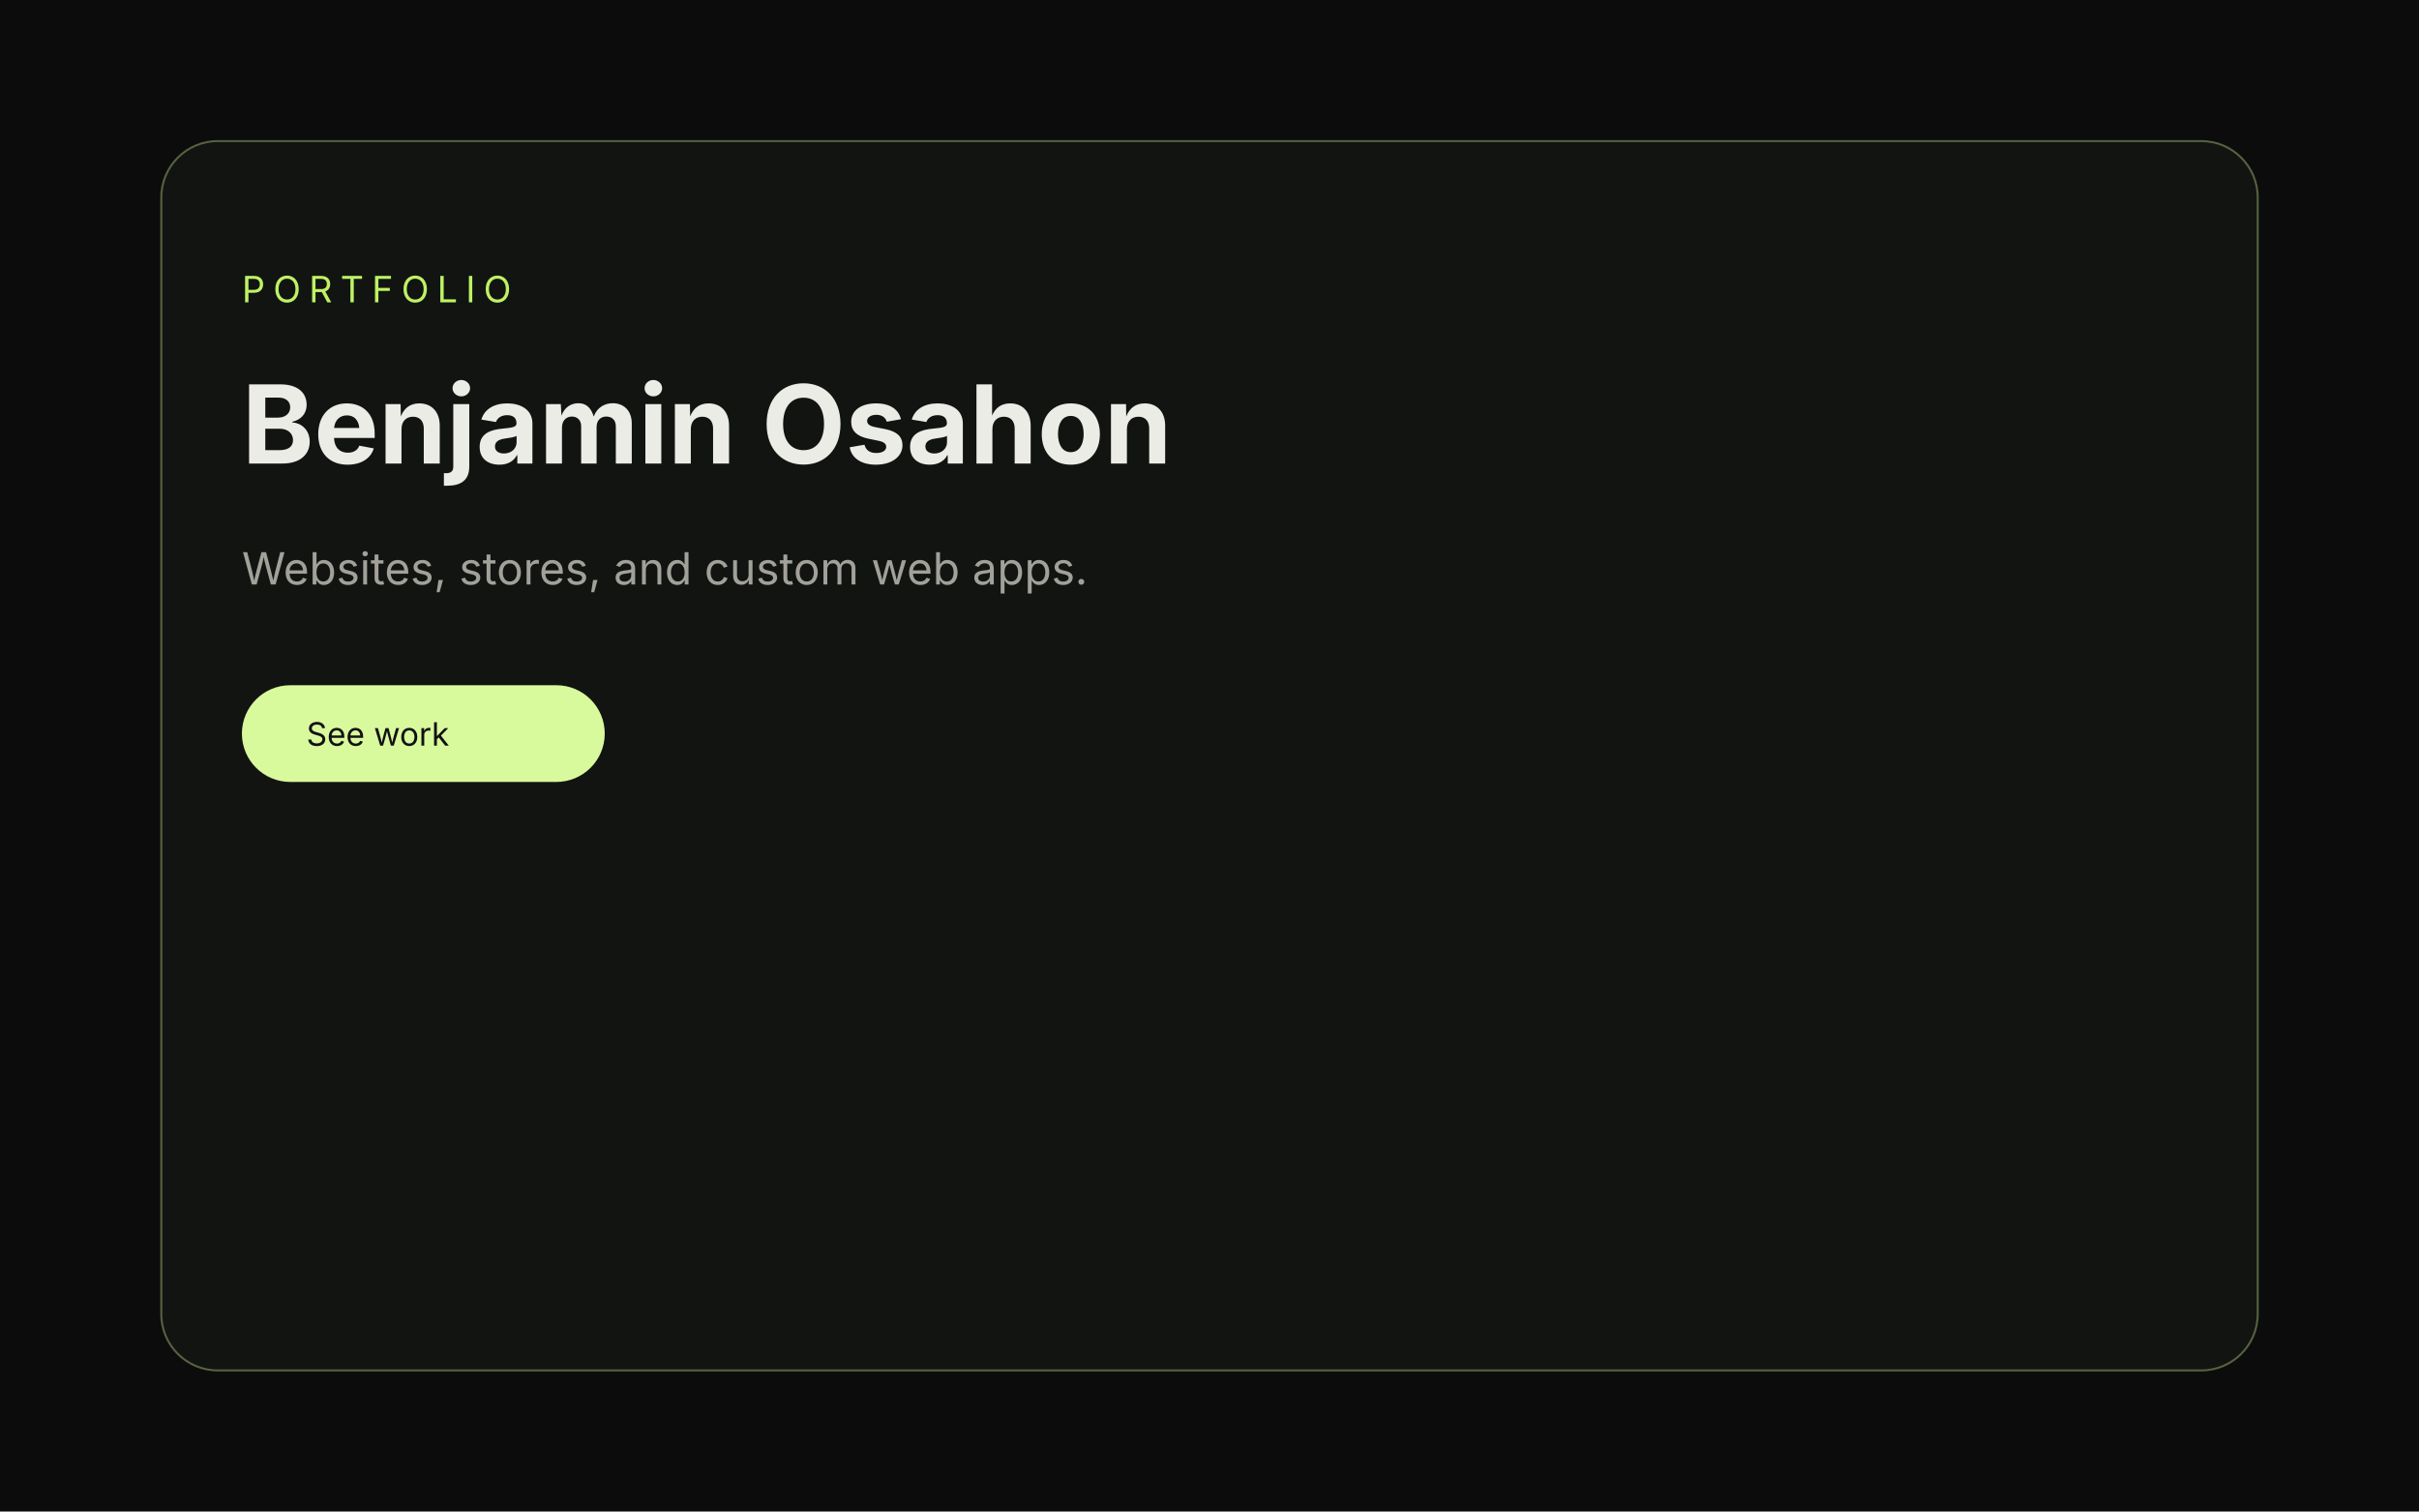
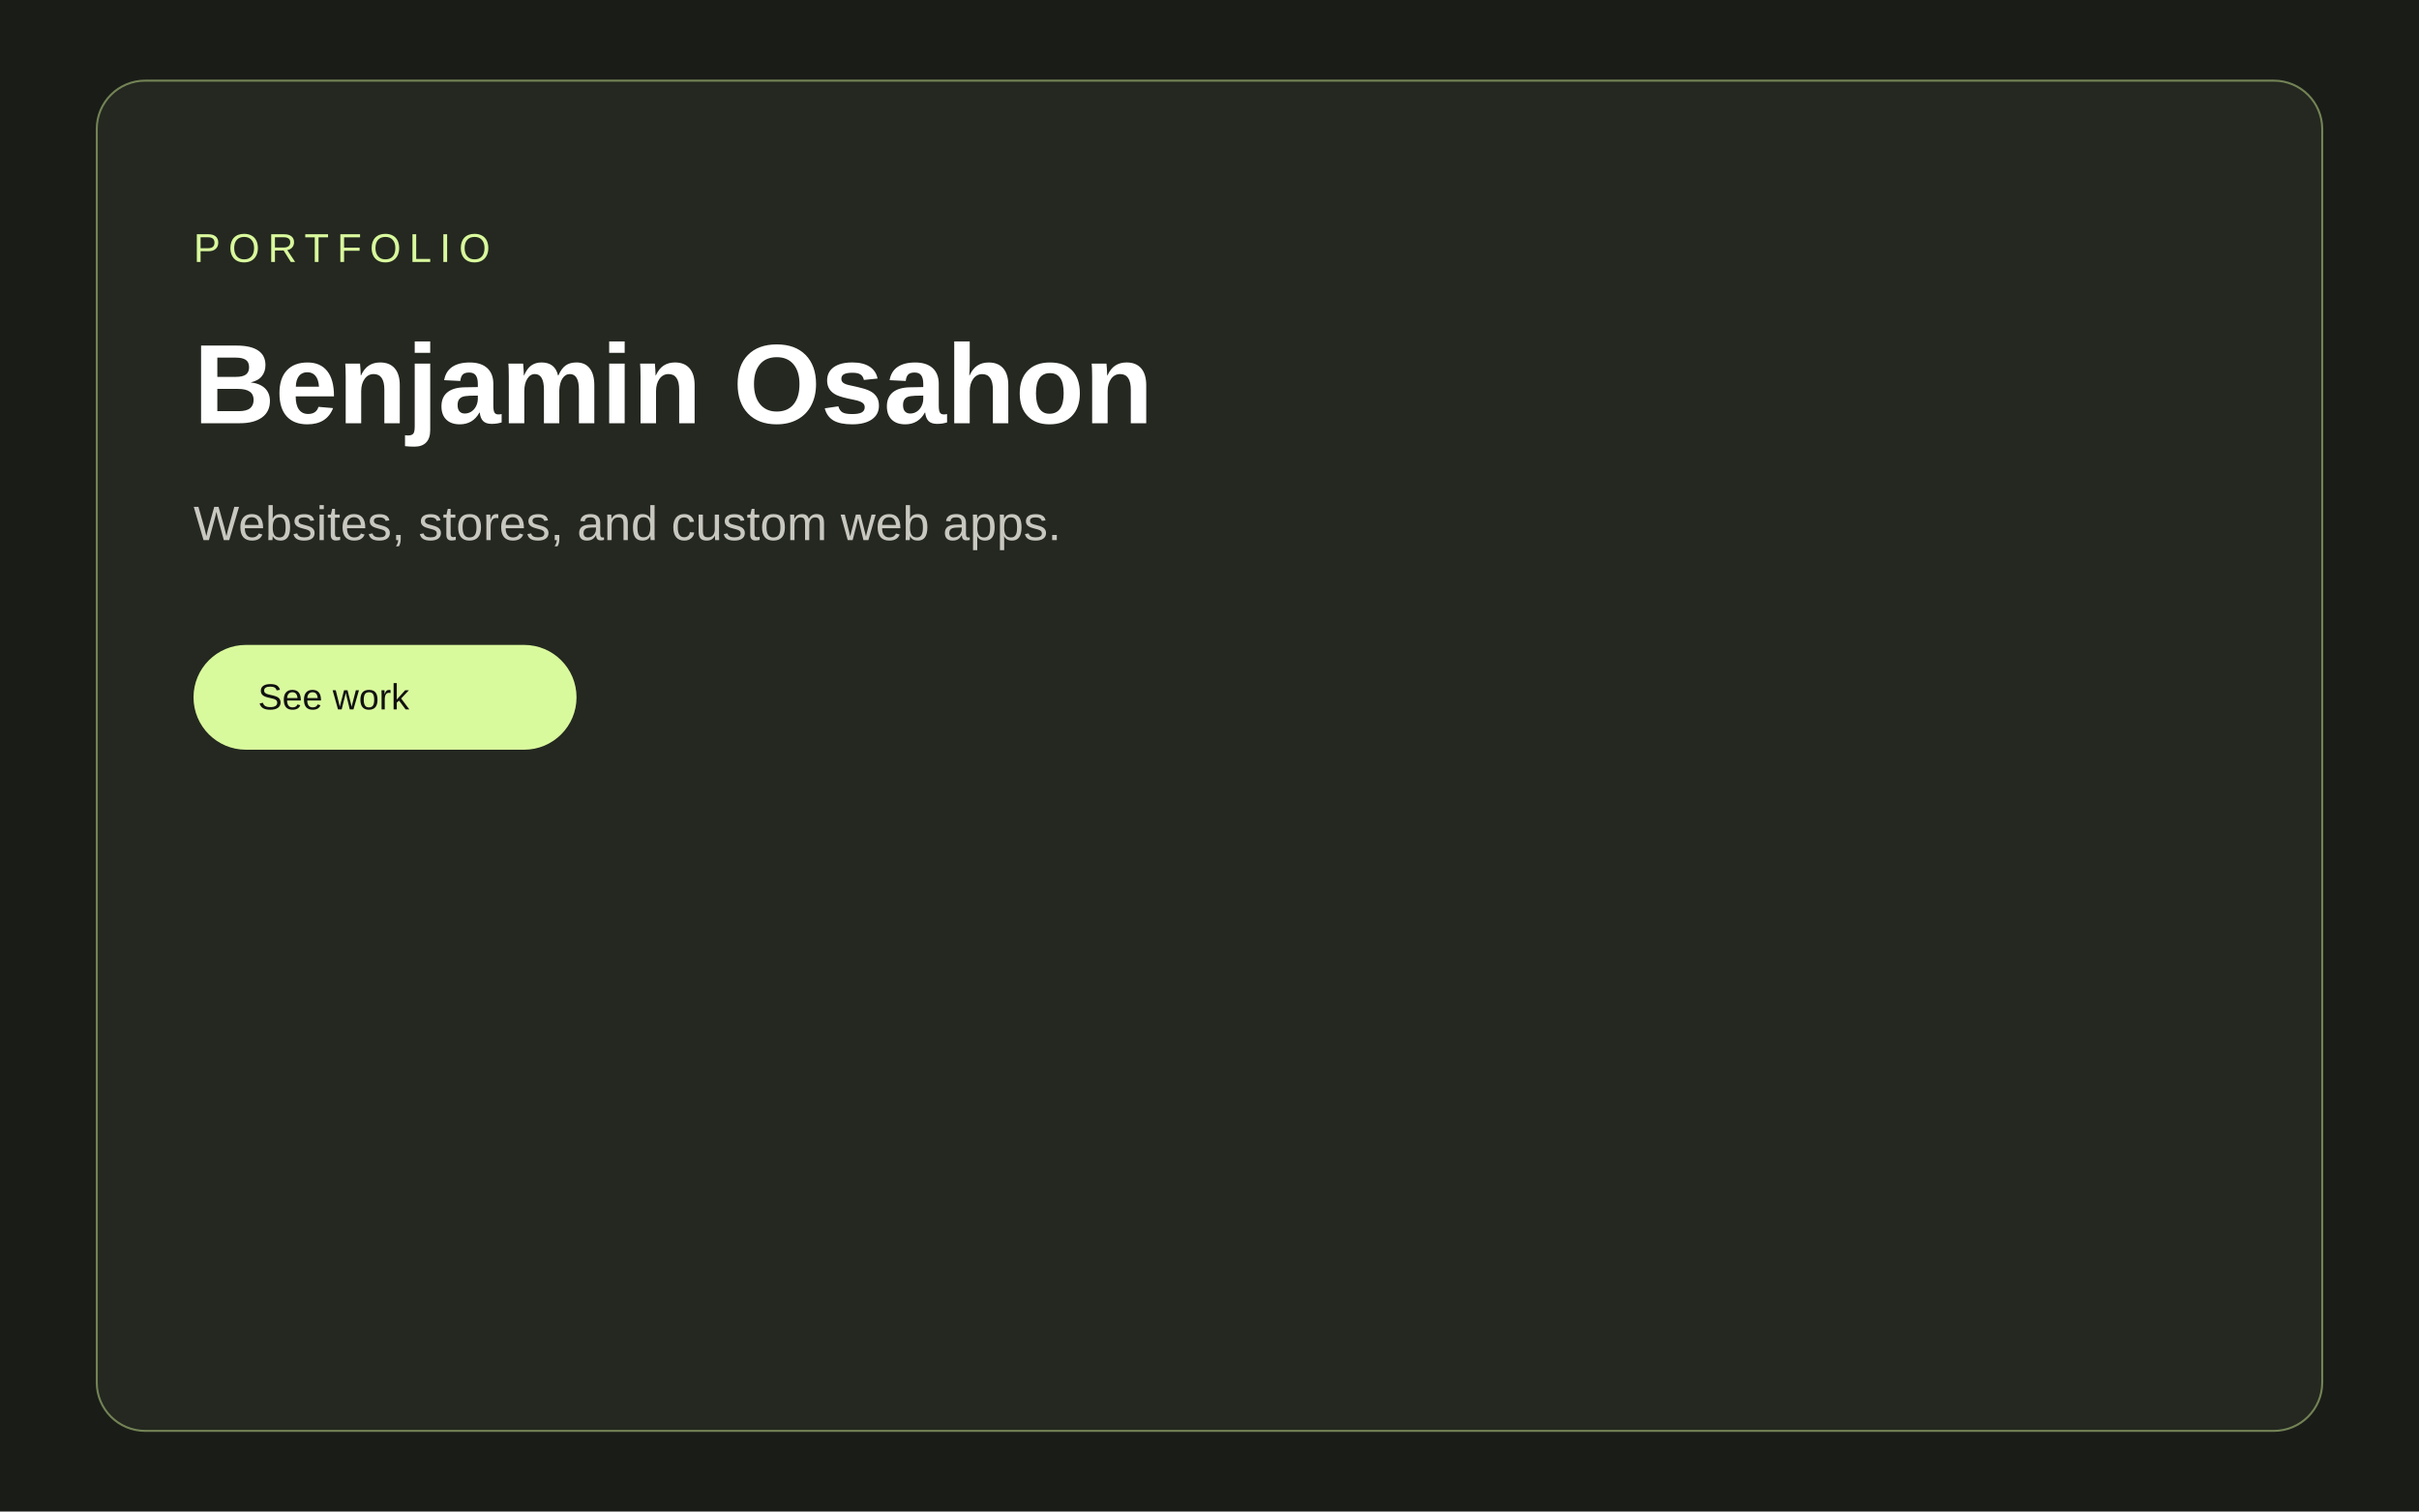
<svg xmlns="http://www.w3.org/2000/svg" width="1200" height="750" viewBox="0 0 1200 750">
-   <rect width="1200" height="750" fill="#0b0c0b" />
-   <rect x="80" y="70" width="1040" height="610" rx="28" fill="#121412" stroke="#d9f99d" stroke-opacity=".35" />
-   <text x="120" y="150" fill="#bef264" font-family="Inter,Arial" font-size="18" letter-spacing="4">PORTFOLIO</text>
-   <text x="120" y="230" fill="#ecece6" font-family="Inter,Arial" font-size="54" font-weight="700">Benjamin Osahon</text>
-   <text x="120" y="290" fill="#a1a19a" font-family="Inter,Arial" font-size="22">Websites, stores, and custom web apps.</text>
-   <rect x="120" y="340" width="180" height="48" rx="24" fill="#d9f99d" />
-   <text x="152" y="370" fill="#111" font-family="Inter,Arial" font-size="16">See work</text>
+   <rect width="1200" height="750" fill="#1a1c18" />
+   <rect x="48" y="40" width="1104" height="670" rx="24" fill="#242820" stroke="#d9f99d" stroke-opacity=".45" />
+   <text x="96" y="130" fill="#d9f99d" font-family="Arial" font-size="20" letter-spacing="4">PORTFOLIO</text>
+   <text x="96" y="210" fill="#ffffff" font-family="Arial" font-size="56" font-weight="700">Benjamin Osahon</text>
+   <text x="96" y="268" fill="#c8c8c0" font-family="Arial" font-size="24">Websites, stores, and custom web apps.</text>
+   <rect x="96" y="320" width="190" height="52" rx="26" fill="#d9f99d" />
+   <text x="128" y="352" fill="#111" font-family="Arial" font-size="18">See work</text>
</svg>
